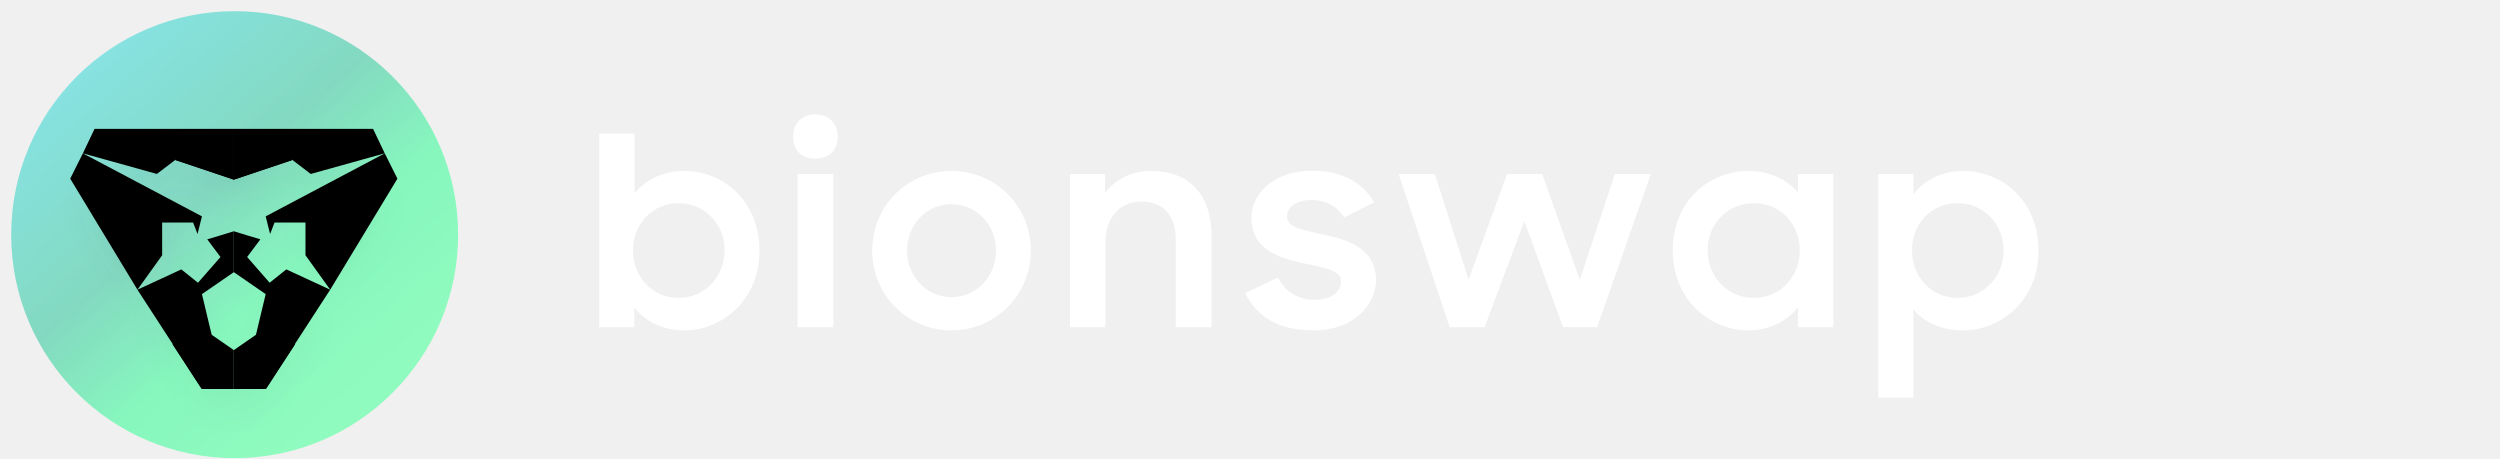
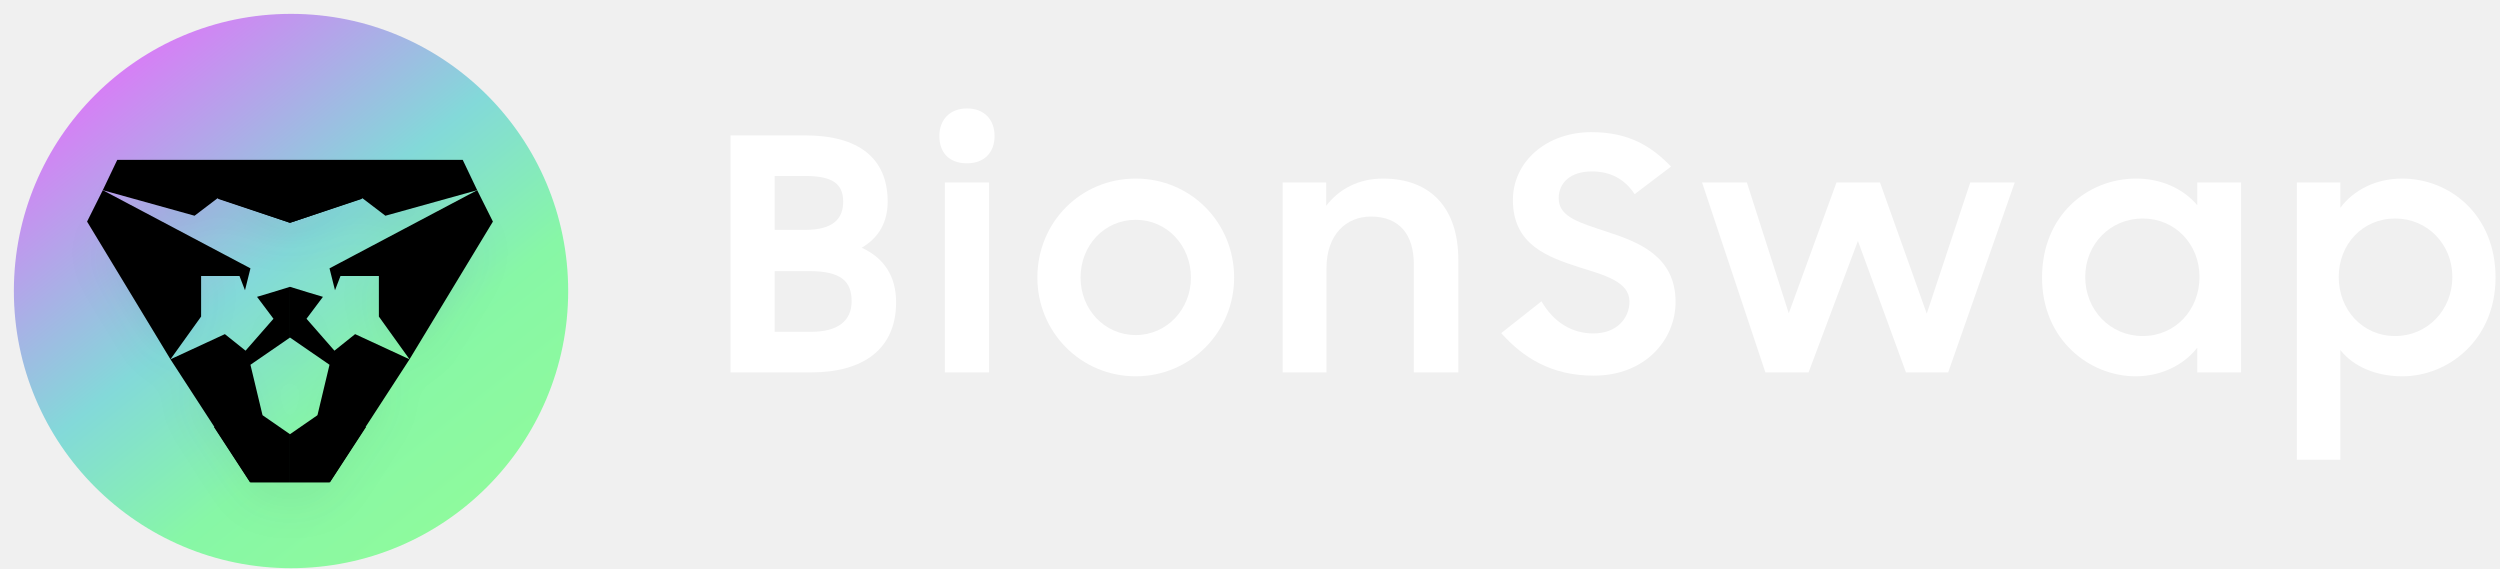
- <svg xmlns="http://www.w3.org/2000/svg" width="191" height="35" viewBox="0 0 191 35" fill="none">
-   <g clip-path="url(#clip0_55_2957)">
-     <circle cx="17.927" cy="17.927" r="17.073" fill="url(#paint0_linear_55_2957)" />
-     <g filter="url(#filter0_d_55_2957)">
-       <g clip-path="url(#clip1_55_2957)">
-         <g clip-path="url(#clip2_55_2957)">
+ <svg xmlns="http://www.w3.org/2000/svg" width="154" height="35" viewBox="0 0 154 35" fill="none">
+   <g clip-path="url(#clip0_159_5004)">
+     <circle cx="17.927" cy="17.927" r="17.073" fill="url(#paint0_linear_159_5004)" />
+     <g filter="url(#filter0_d_159_5004)">
+       <g clip-path="url(#clip1_159_5004)">
+         <g clip-path="url(#clip2_159_5004)">
          <path d="M15.428 16.53L6.331 11.716L5.364 13.65L10.5 22.133L12.388 19.5V17.88V17.002H14.753L15.091 17.88L15.428 16.53Z" fill="black" />
-           <path d="M15.833 18.285C16.271 18.162 17.29 17.844 17.863 17.668V20.793L15.428 22.471L16.171 25.576L17.926 26.791L17.863 29.721H15.428L10.5 22.133L13.852 20.582L15.125 21.601L16.846 19.635L15.833 18.285Z" fill="black" />
+           <path d="M15.833 18.285C16.271 18.162 17.29 17.844 17.863 17.668V20.793L15.428 22.47L16.171 25.576L17.926 26.791L17.863 29.721H15.428L10.5 22.133L13.852 20.582L15.126 21.601L16.846 19.635L15.833 18.285Z" fill="black" />
          <path d="M13.176 26.299L16.152 25.554L15.408 29.721L13.176 26.299Z" fill="black" />
          <path d="M13.403 12.209L11.985 13.289L6.331 11.716L7.224 9.846H17.863V13.725L13.403 12.209Z" fill="black" />
          <path d="M17.863 9.856L13.399 12.237L17.863 13.725V9.856Z" fill="black" />
        </g>
-         <g clip-path="url(#clip3_55_2957)">
+         <g clip-path="url(#clip3_159_5004)">
          <path d="M20.298 16.53L29.395 11.716L30.363 13.65L25.227 22.133L23.339 19.5V17.88V17.002H20.974L20.636 17.88L20.298 16.53Z" fill="black" />
-           <path d="M19.893 18.285C19.455 18.162 18.436 17.844 17.863 17.668V20.793L20.298 22.471L19.556 25.576L17.8 26.791L17.863 29.721H20.298L25.227 22.133L21.875 20.582L20.601 21.601L18.881 19.635L19.893 18.285Z" fill="black" />
+           <path d="M19.893 18.285C19.455 18.162 18.436 17.844 17.863 17.668V20.793L20.298 22.47L19.556 25.576L17.8 26.791L17.863 29.721H20.298L25.227 22.133L21.875 20.582L20.601 21.601L18.881 19.635L19.893 18.285Z" fill="black" />
          <path d="M22.55 26.299L19.575 25.554L20.319 29.721L22.55 26.299Z" fill="black" />
-           <path d="M22.323 12.209L23.741 13.289L29.395 11.716L28.503 9.846H17.863V13.725L22.323 12.209Z" fill="black" />
+           <path d="M22.324 12.209L23.741 13.289L29.395 11.716L28.503 9.846H17.863V13.725L22.324 12.209Z" fill="black" />
          <path d="M17.863 9.856L22.327 12.237L17.863 13.725V9.856Z" fill="black" />
        </g>
      </g>
    </g>
  </g>
-   <path d="M52.3 25.24C55.1 25.24 58.02 23 58.02 19.16C58.02 15.28 55.2 13.06 52.26 13.06C50.68 13.06 49.3 13.74 48.48 14.78V10.2H45.78V25H48.46V23.48C49.32 24.6 50.7 25.24 52.3 25.24ZM51.84 22.76C49.84 22.76 48.36 21.14 48.36 19.12C48.36 17.12 49.84 15.52 51.84 15.52C53.82 15.52 55.36 17.1 55.36 19.12C55.36 21.16 53.82 22.76 51.84 22.76ZM60.939 25H63.659V13.3H60.939V25ZM60.599 10.44C60.599 11.46 61.199 12.12 62.299 12.12C63.359 12.12 63.999 11.46 63.999 10.44C63.999 9.42 63.359 8.74 62.299 8.74C61.259 8.74 60.599 9.42 60.599 10.44ZM72.697 25.24C76.057 25.24 78.757 22.52 78.757 19.16C78.757 15.74 76.057 13.06 72.697 13.06C69.317 13.06 66.637 15.74 66.637 19.16C66.637 22.52 69.317 25.24 72.697 25.24ZM72.697 22.7C70.757 22.7 69.297 21.1 69.297 19.16C69.297 17.18 70.757 15.6 72.697 15.6C74.617 15.6 76.097 17.18 76.097 19.16C76.097 21.1 74.617 22.7 72.697 22.7ZM81.746 25H84.446V18.58C84.446 16.52 85.646 15.4 87.186 15.4C88.946 15.4 89.826 16.52 89.826 18.34V25H92.566V18.06C92.566 14.88 90.866 13.06 87.926 13.06C86.406 13.06 85.206 13.72 84.426 14.74V13.3H81.746V25ZM100.329 25.24C103.669 25.24 105.129 23.06 105.129 21.42C105.129 18.96 102.929 18.28 101.009 17.9C99.249 17.52 98.329 17.32 98.329 16.54C98.329 15.88 98.929 15.28 100.209 15.28C101.329 15.28 102.209 15.8 102.689 16.62L104.989 15.46C104.089 13.96 102.589 13.04 100.209 13.04C97.429 13.04 95.609 14.74 95.609 16.62C95.609 19.08 97.709 19.72 99.709 20.14C101.149 20.46 102.449 20.62 102.449 21.48C102.449 22.26 101.789 22.9 100.449 22.9C99.169 22.9 98.189 22.3 97.629 21.2L95.129 22.4C96.069 24.24 97.709 25.24 100.329 25.24ZM110.76 25H113.42L116.46 16.9L119.42 25H122.02L126.12 13.3H123.38L120.7 21.38L117.82 13.3H115.14L112.2 21.36L109.62 13.3H106.86L110.76 25ZM133.562 25.24C135.102 25.24 136.502 24.58 137.362 23.48V25H140.062V13.3H137.362V14.7C136.502 13.68 135.142 13.06 133.602 13.06C130.642 13.06 127.802 15.28 127.802 19.16C127.802 23 130.742 25.24 133.562 25.24ZM134.002 22.76C132.002 22.76 130.462 21.16 130.462 19.12C130.462 17.1 132.002 15.52 134.002 15.52C136.022 15.52 137.502 17.12 137.502 19.12C137.502 21.14 136.022 22.76 134.002 22.76ZM149.997 25.24C152.817 25.24 155.737 23 155.737 19.16C155.737 15.28 152.917 13.06 149.977 13.06C148.377 13.06 146.997 13.76 146.177 14.86V13.3H143.497V30.38H146.177V23.62C146.997 24.66 148.397 25.24 149.997 25.24ZM149.557 22.76C147.537 22.76 146.077 21.14 146.077 19.12C146.077 17.12 147.537 15.52 149.557 15.52C151.537 15.52 153.077 17.1 153.077 19.12C153.077 21.16 151.537 22.76 149.557 22.76Z" fill="white" />
+   <path d="M45 22.94H49.96C53.18 22.94 55.2 21.5 55.2 18.62C55.2 17 54.44 15.88 53.08 15.26C54.14 14.64 54.68 13.68 54.68 12.42C54.68 9.72 52.86 8.34 49.6 8.34H45V22.94ZM49.84 16.7C51.86 16.7 52.46 17.36 52.46 18.56C52.46 19.76 51.62 20.44 49.96 20.44H47.72V16.7H49.84ZM49.6 10.84C51.28 10.84 51.94 11.32 51.94 12.42C51.94 13.46 51.34 14.16 49.6 14.16H47.72V10.84H49.6Z" fill="white" />
+   <path d="M58.205 22.94H60.925V11.24H58.205V22.94ZM57.865 8.38C57.865 9.4 58.465 10.06 59.565 10.06C60.625 10.06 61.265 9.4 61.265 8.38C61.265 7.36 60.625 6.68 59.565 6.68C58.525 6.68 57.865 7.36 57.865 8.38Z" fill="white" />
+   <path d="M69.962 23.18C73.322 23.18 76.022 20.46 76.022 17.1C76.022 13.68 73.322 11 69.962 11C66.582 11 63.902 13.68 63.902 17.1C63.902 20.46 66.582 23.18 69.962 23.18ZM69.962 20.64C68.022 20.64 66.562 19.04 66.562 17.1C66.562 15.12 68.022 13.54 69.962 13.54C71.882 13.54 73.362 15.12 73.362 17.1C73.362 19.04 71.882 20.64 69.962 20.64Z" fill="white" />
+   <path d="M79.012 22.94H81.712V16.52C81.712 14.46 82.912 13.34 84.452 13.34C86.212 13.34 87.092 14.46 87.092 16.28V22.94H89.832V16C89.832 12.82 88.132 11 85.192 11C83.672 11 82.472 11.66 81.692 12.68V11.24H79.012V22.94Z" fill="white" />
+   <path d="M98.175 23.14C101.375 23.14 103.215 20.9 103.215 18.6C103.215 15.8 100.975 14.92 98.995 14.28C97.395 13.74 96.015 13.4 96.015 12.22C96.015 11.28 96.715 10.56 98.055 10.56C99.195 10.56 100.075 11.02 100.695 11.96L102.935 10.26C101.755 9.04 100.375 8.14 98.035 8.14C95.235 8.14 93.195 9.98 93.195 12.32C93.195 15.1 95.355 15.84 97.335 16.48C98.875 16.96 100.375 17.36 100.375 18.58C100.375 19.6 99.595 20.54 98.155 20.54C96.815 20.54 95.695 19.84 94.955 18.56L92.475 20.52C93.815 22.02 95.555 23.14 98.175 23.14Z" fill="white" />
+   <path d="M108.748 22.94H111.408L114.448 14.84L117.408 22.94H120.008L124.108 11.24H121.368L118.688 19.32L115.808 11.24H113.128L110.188 19.3L107.608 11.24H104.848L108.748 22.94Z" fill="white" />
+   <path d="M131.55 23.18C133.09 23.18 134.49 22.52 135.35 21.42V22.94H138.05V11.24H135.35V12.64C134.49 11.62 133.13 11 131.59 11C128.63 11 125.79 13.22 125.79 17.1C125.79 20.94 128.73 23.18 131.55 23.18ZM131.99 20.7C129.99 20.7 128.45 19.1 128.45 17.06C128.45 15.04 129.99 13.46 131.99 13.46C134.01 13.46 135.49 15.06 135.49 17.06C135.49 19.08 134.01 20.7 131.99 20.7Z" fill="white" />
+   <path d="M147.985 23.18C150.805 23.18 153.725 20.94 153.725 17.1C153.725 13.22 150.905 11 147.965 11C146.365 11 144.985 11.7 144.165 12.8V11.24H141.485V28.32H144.165V21.56C144.985 22.6 146.385 23.18 147.985 23.18ZM147.545 20.7C145.525 20.7 144.065 19.08 144.065 17.06C144.065 15.06 145.525 13.46 147.545 13.46C149.525 13.46 151.065 15.04 151.065 17.06C151.065 19.1 149.525 20.7 147.545 20.7Z" fill="white" />
  <defs>
-     <filter id="filter0_d_55_2957" x="-1.96" y="0.72" width="38.92" height="38.92" filterUnits="userSpaceOnUse" color-interpolation-filters="sRGB">
+     <filter id="filter0_d_159_5004" x="-1.96" y="0.72" width="38.92" height="38.92" filterUnits="userSpaceOnUse" color-interpolation-filters="sRGB">
      <feFlood flood-opacity="0" result="BackgroundImageFix" />
      <feColorMatrix in="SourceAlpha" type="matrix" values="0 0 0 0 0 0 0 0 0 0 0 0 0 0 0 0 0 0 127 0" result="hardAlpha" />
-       <feMorphology radius="0.7" operator="erode" in="SourceAlpha" result="effect1_dropShadow_55_2957" />
+       <feMorphology radius="0.7" operator="erode" in="SourceAlpha" result="effect1_dropShadow_159_5004" />
      <feOffset dy="1.68" />
      <feGaussianBlur stdDeviation="1.33" />
      <feColorMatrix type="matrix" values="0 0 0 0 0.145 0 0 0 0 0.153 0 0 0 0 0.239 0 0 0 0.08 0" />
-       <feBlend mode="normal" in2="BackgroundImageFix" result="effect1_dropShadow_55_2957" />
-       <feBlend mode="normal" in="SourceGraphic" in2="effect1_dropShadow_55_2957" result="shape" />
+       <feBlend mode="normal" in2="BackgroundImageFix" result="effect1_dropShadow_159_5004" />
+       <feBlend mode="normal" in="SourceGraphic" in2="effect1_dropShadow_159_5004" result="shape" />
    </filter>
-     <linearGradient id="paint0_linear_55_2957" x1="3.889" y1="1.184" x2="28.639" y2="29.725" gradientUnits="userSpaceOnUse">
-       <stop stop-color="#88E5ED" />
-       <stop offset="0.479" stop-color="#83D9C0" />
-       <stop offset="0.714" stop-color="#87F7BE" />
-       <stop offset="1" stop-color="#90FBBE" />
+     <linearGradient id="paint0_linear_159_5004" x1="3.843" y1="0.854" x2="29.933" y2="33.628" gradientUnits="userSpaceOnUse">
+       <stop stop-color="#F261FF" />
+       <stop offset="0.479" stop-color="#83D9D9" />
+       <stop offset="0.714" stop-color="#87F7A6" />
+       <stop offset="1" stop-color="#90FB9B" />
    </linearGradient>
-     <clipPath id="clip0_55_2957">
+     <clipPath id="clip0_159_5004">
      <rect width="35" height="35" fill="white" />
    </clipPath>
-     <clipPath id="clip1_55_2957">
+     <clipPath id="clip1_159_5004">
      <rect width="27.506" height="23.94" fill="white" transform="translate(4.62 7.02002)" />
    </clipPath>
-     <clipPath id="clip2_55_2957">
+     <clipPath id="clip2_159_5004">
      <rect x="4.62" y="8.293" width="13.243" height="23.213" fill="white" />
    </clipPath>
-     <clipPath id="clip3_55_2957">
-       <rect width="13.243" height="23.213" transform="matrix(-1 0 0 1 31.1067 8.29346)" fill="white" />
+     <clipPath id="clip3_159_5004">
+       <rect width="13.243" height="23.213" transform="matrix(-1 0 0 1 31.1067 8.2934)" fill="white" />
    </clipPath>
  </defs>
</svg>
